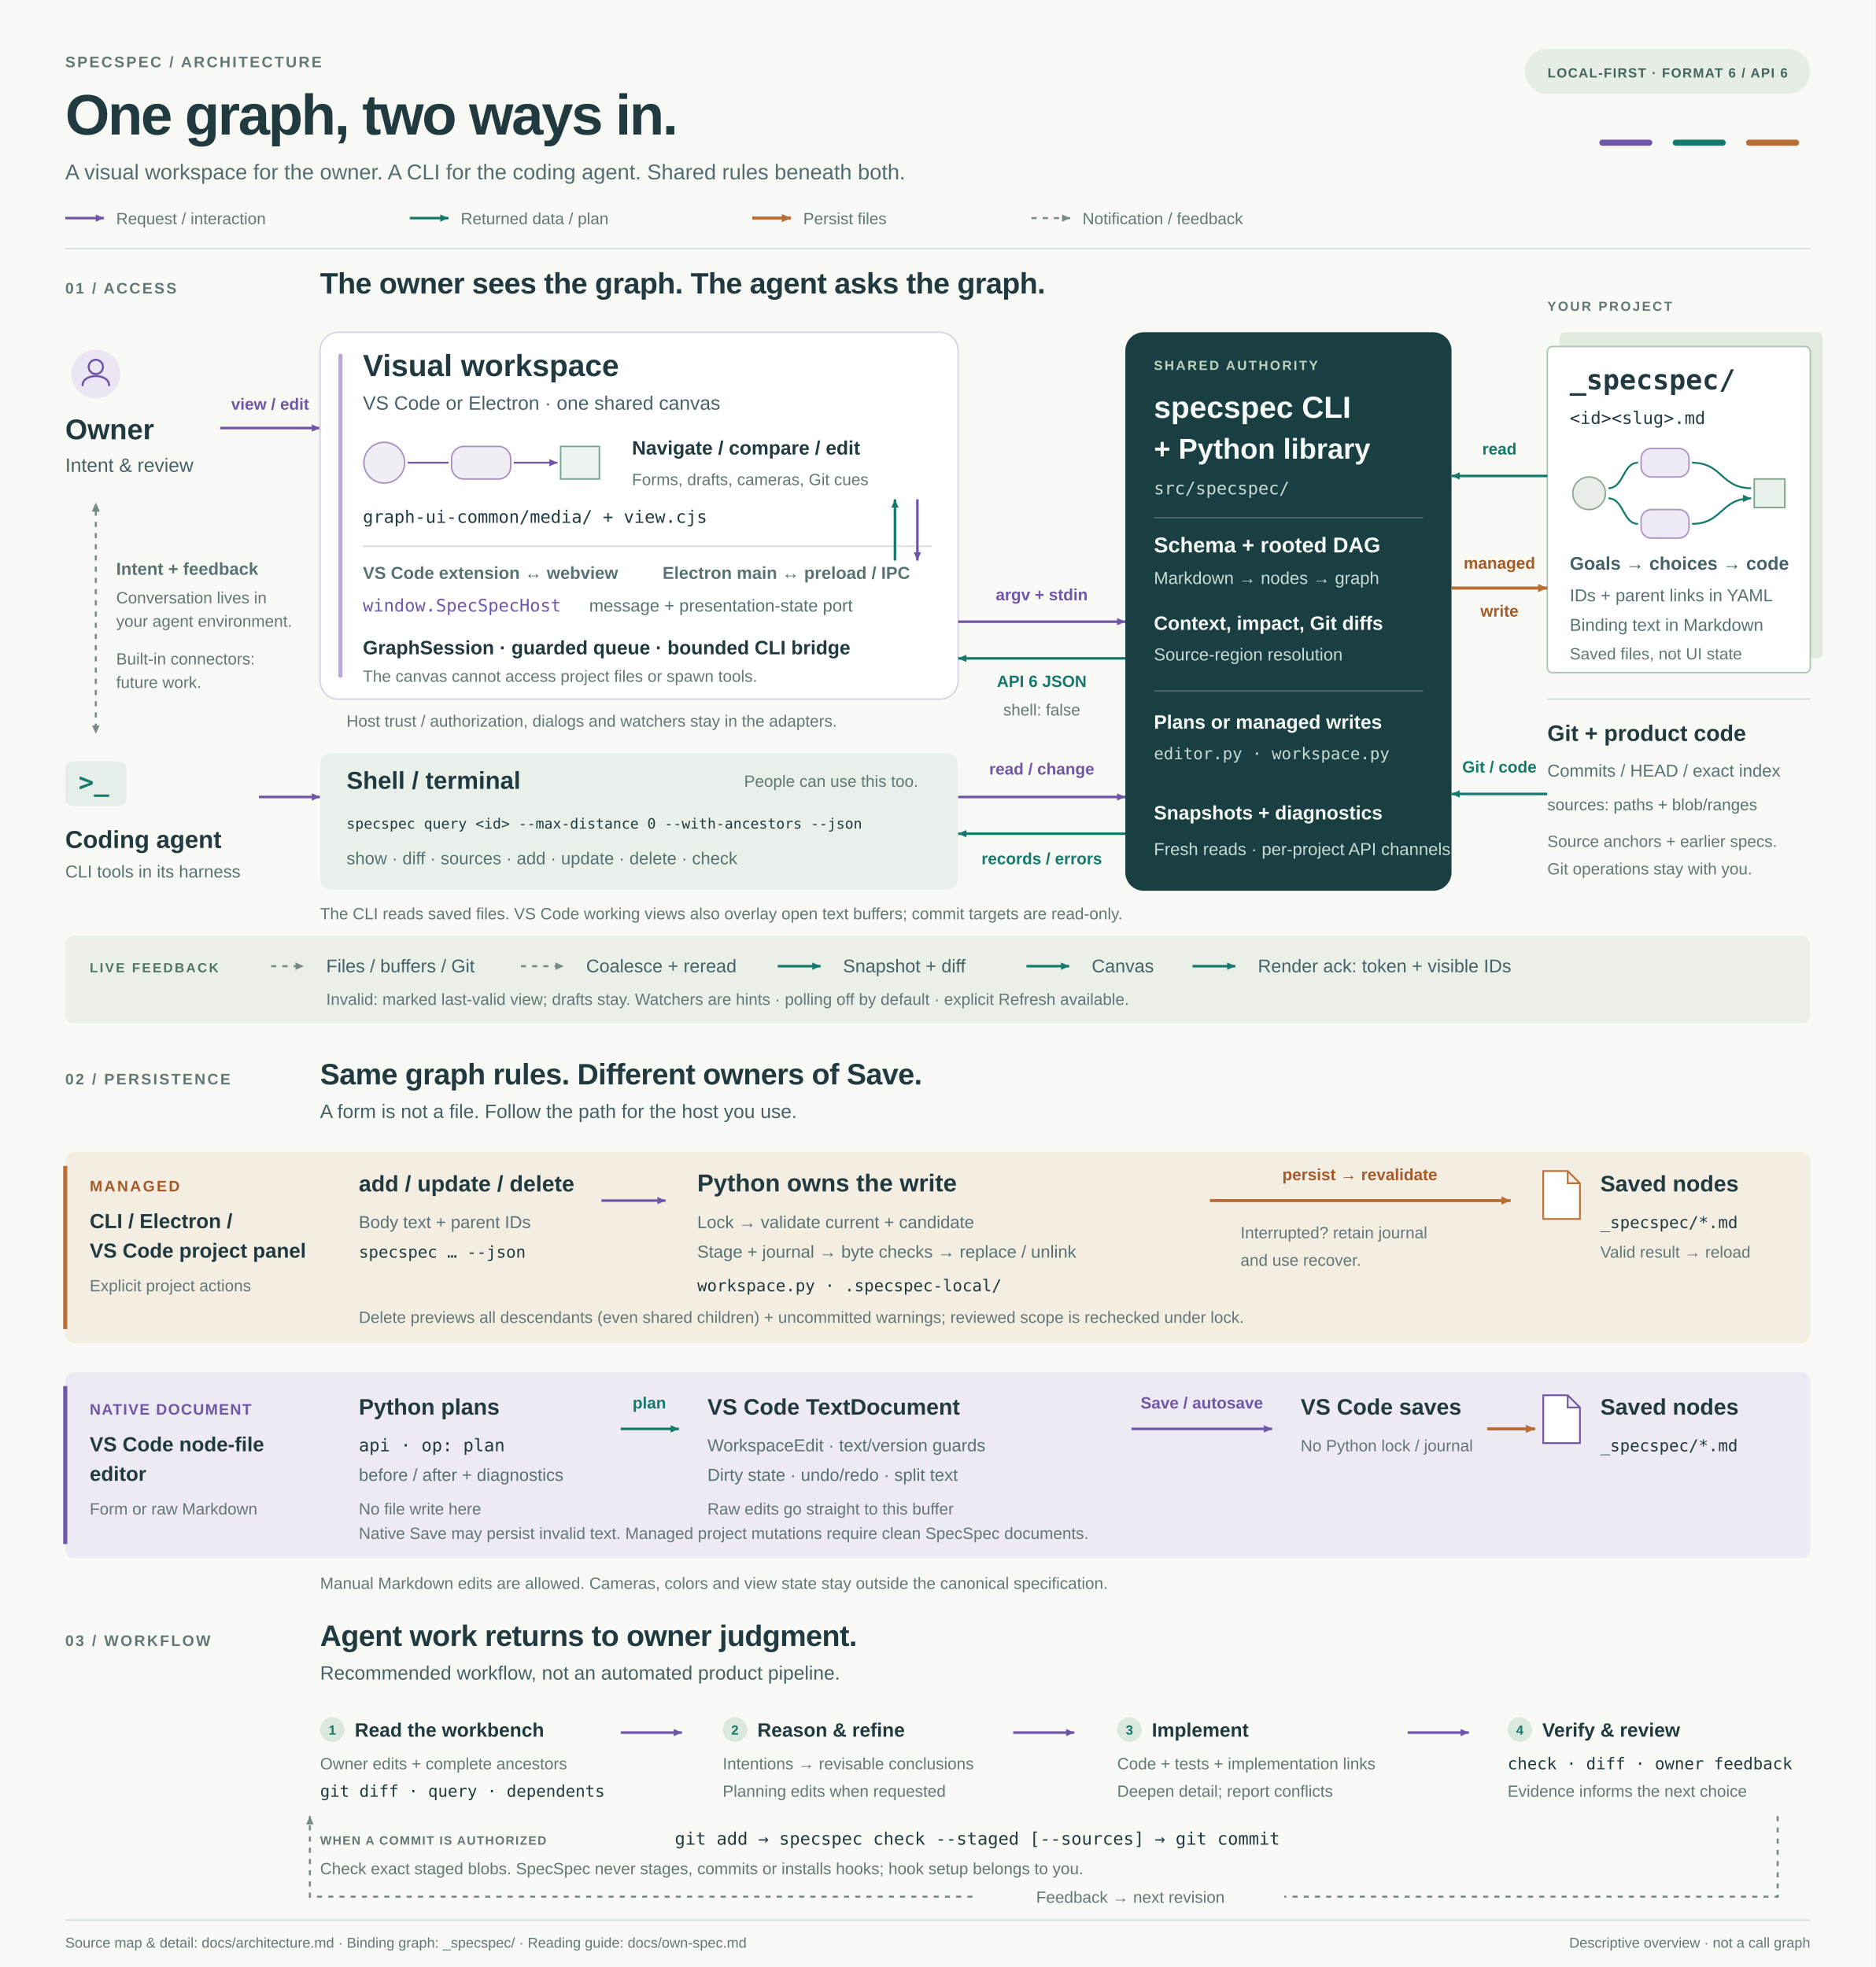
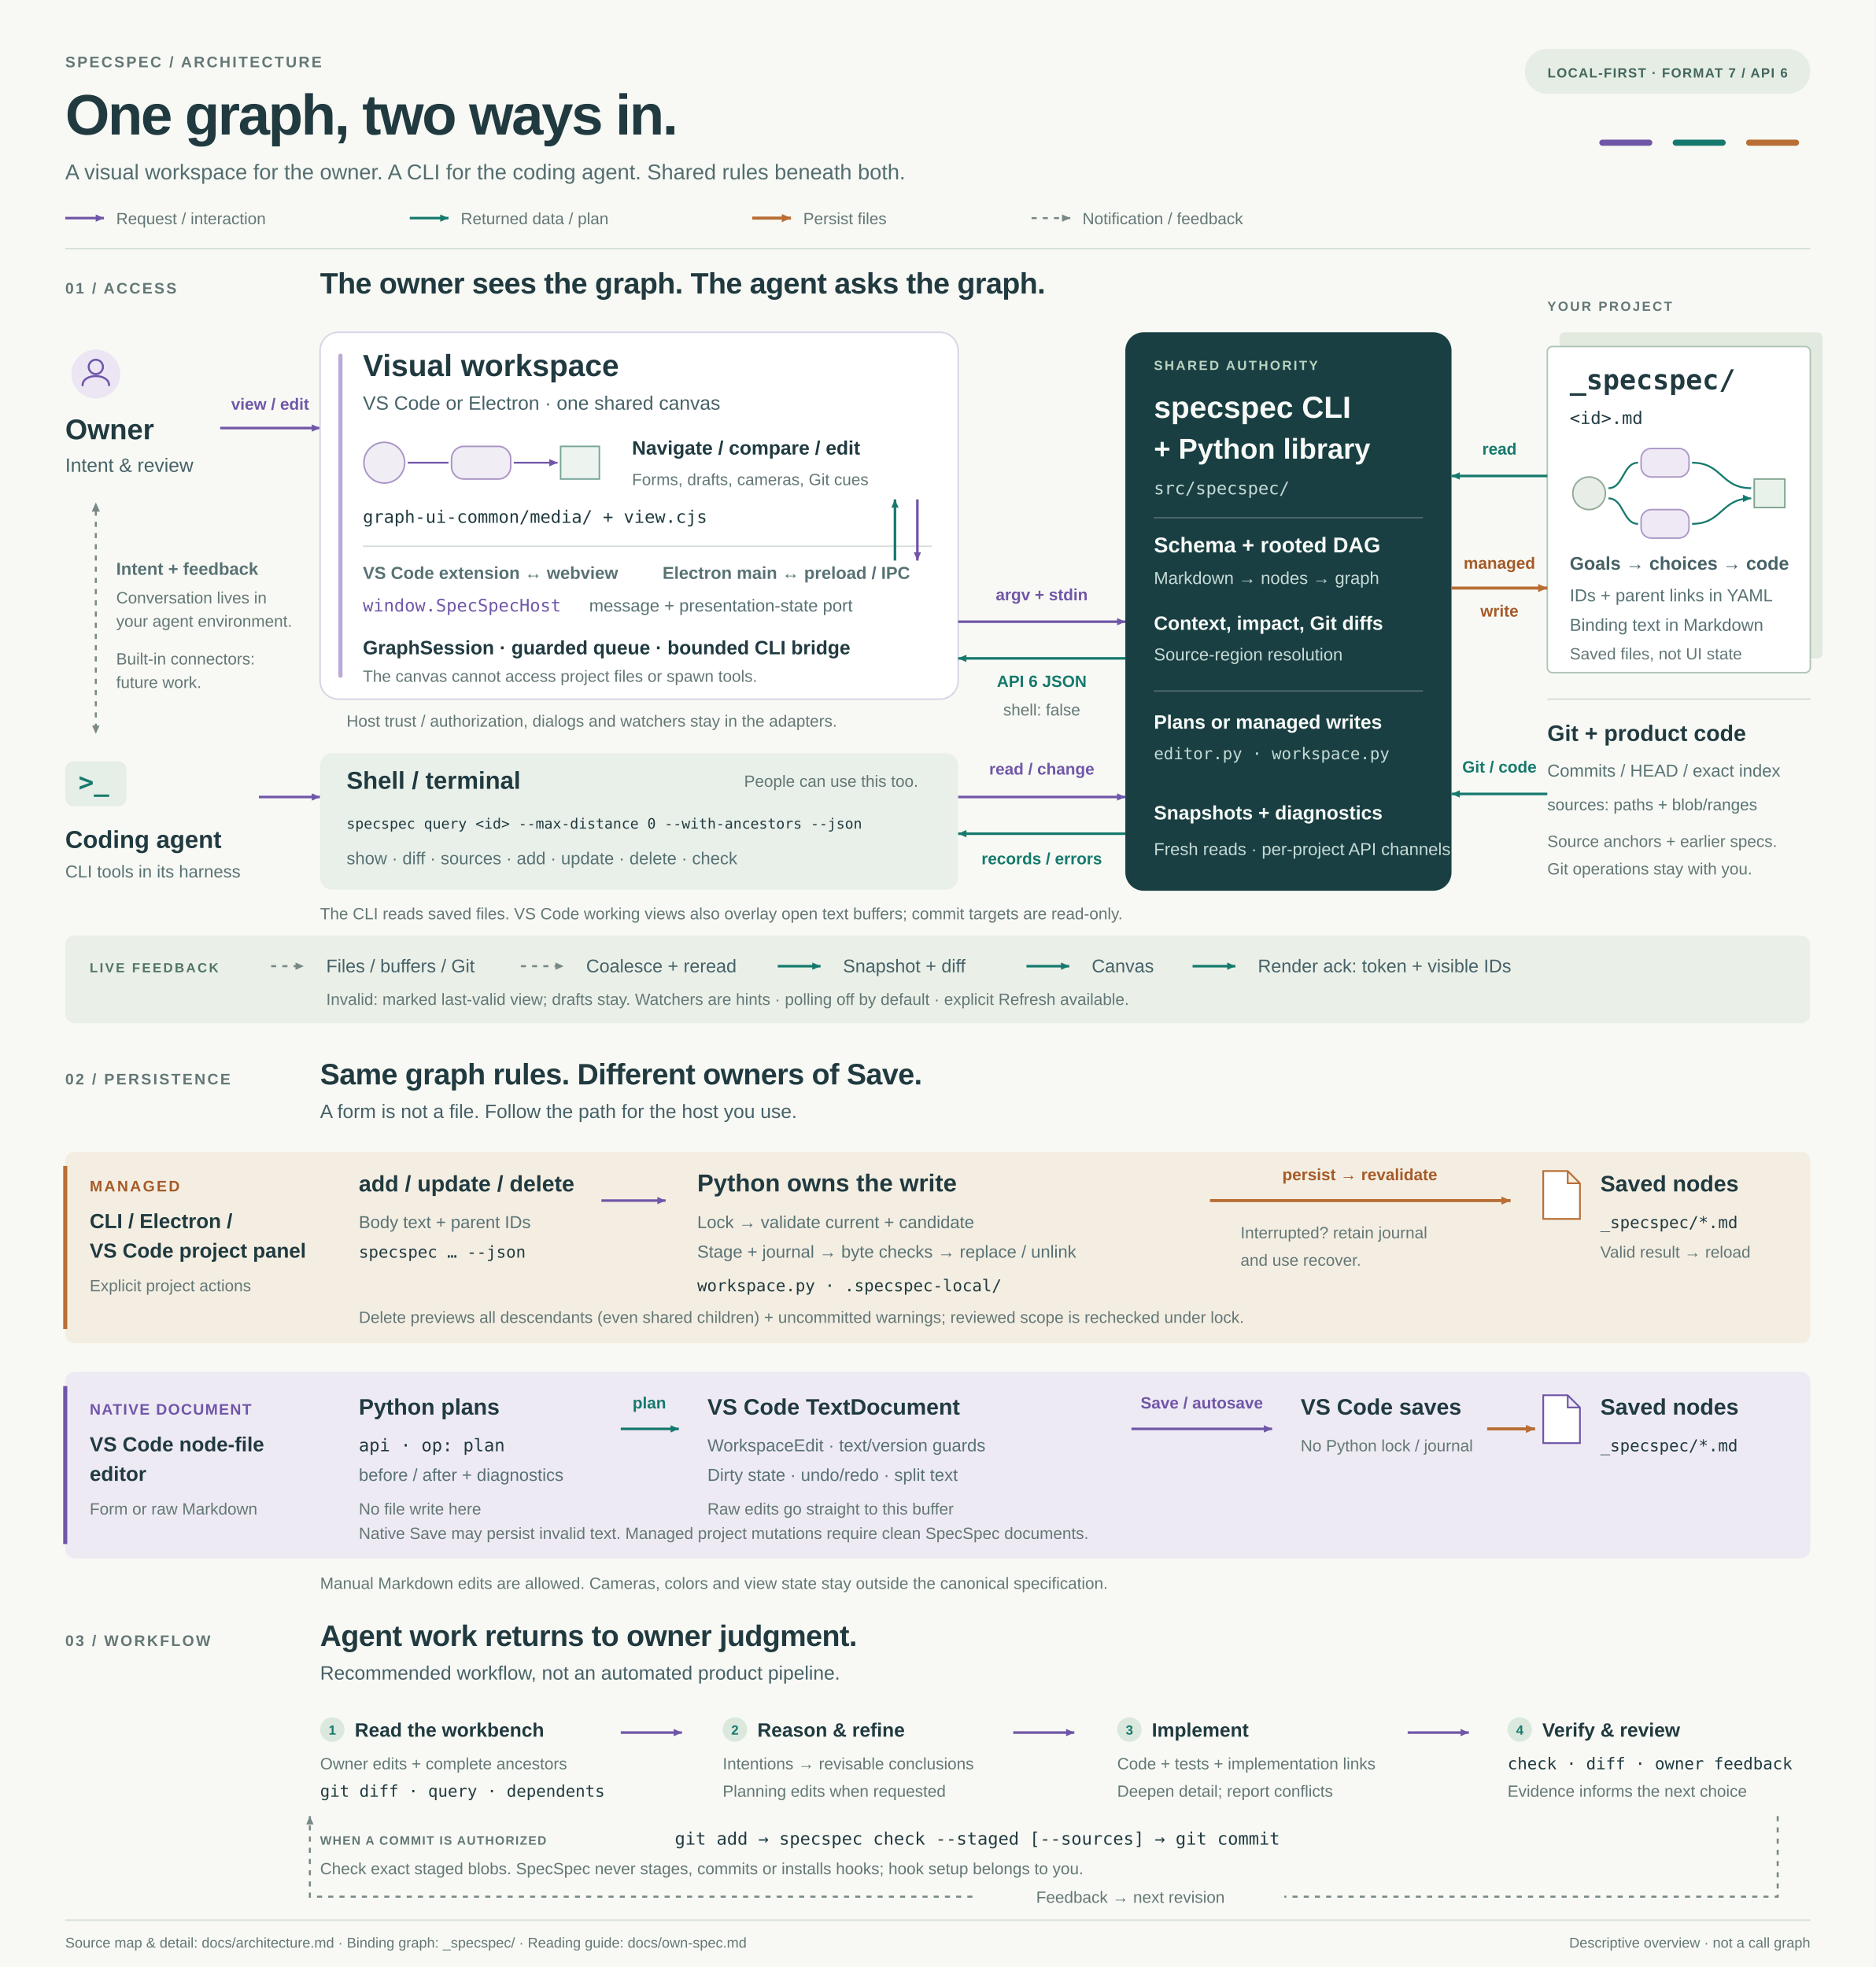
<svg xmlns="http://www.w3.org/2000/svg" width="1840" height="1930" viewBox="0 0 1840 1930" role="img" aria-labelledby="architecture-title architecture-description">
  <defs>
    <style>
      text { font-family: "Segoe UI", Arial, sans-serif; fill: #203a40; }
      .eyebrow { font-size: 15px; font-weight: 700; letter-spacing: 1.8px; fill: #637776; }
      .title { font-size: 56px; font-weight: 700; letter-spacing: -1.8px; }
      .subtitle { font-size: 21px; fill: #536d70; }
      .section { font-size: 29px; font-weight: 650; letter-spacing: -.4px; }
      .heading { font-size: 24px; font-weight: 650; }
      .body { font-size: 19px; fill: #466167; }
      .small { font-size: 17px; fill: #587274; }
      .caption { font-size: 16px; fill: #637776; }
      .code { font-family: Consolas, "DejaVu Sans Mono", monospace; font-size: 17px; }
      .label { font-size: 16px; font-weight: 600; }
      .purple { fill: #7056a8; }
      .teal { fill: #16796d; }
      .gold { fill: #a55a28; }
      .white { fill: #f7faf6; }
      .light { fill: #c6dad5; }
      .request { fill: none; stroke: #7056a8; stroke-width: 2.5; marker-end: url(#request-arrow); }
      .response { fill: none; stroke: #16796d; stroke-width: 2.5; marker-end: url(#response-arrow); }
      .write { fill: none; stroke: #b86e35; stroke-width: 3; marker-end: url(#write-arrow); }
      .hint { fill: none; stroke: #788987; stroke-width: 2; stroke-dasharray: 5 6; marker-end: url(#hint-arrow); }
      .hairline { fill: none; stroke: #d7dfd8; stroke-width: 1.5; }
    </style>
    <marker id="request-arrow" viewBox="0 0 10 10" refX="9" refY="5" markerWidth="9" markerHeight="9" markerUnits="userSpaceOnUse" orient="auto">
      <path d="M0 1L9 5L0 9Z" fill="#7056a8" />
    </marker>
    <marker id="response-arrow" viewBox="0 0 10 10" refX="9" refY="5" markerWidth="9" markerHeight="9" markerUnits="userSpaceOnUse" orient="auto">
      <path d="M0 1L9 5L0 9Z" fill="#16796d" />
    </marker>
    <marker id="write-arrow" viewBox="0 0 10 10" refX="9" refY="5" markerWidth="10" markerHeight="10" markerUnits="userSpaceOnUse" orient="auto">
      <path d="M0 1L9 5L0 9Z" fill="#b86e35" />
    </marker>
    <marker id="hint-arrow" viewBox="0 0 10 10" refX="9" refY="5" markerWidth="9" markerHeight="9" markerUnits="userSpaceOnUse" orient="auto">
      <path d="M0 1L9 5L0 9Z" fill="#788987" />
    </marker>
  </defs>
  <rect width="1840" height="1930" fill="#f8f9f4" />
  <g id="introduction" aria-label="Overview and visual key">
    <text x="64" y="66" class="eyebrow">SPECSPEC / ARCHITECTURE</text>
    <text x="64" y="132" class="title">One graph, two ways in.</text>
    <text x="64" y="176" class="subtitle">A visual workspace for the owner. A CLI for the coding agent. Shared rules beneath both.</text>
    <rect x="1496" y="48" width="280" height="44" rx="22" fill="#e5ede5" />
-     <text x="1636" y="76" text-anchor="middle" class="eyebrow" style="font-size:13px;letter-spacing:1px;fill:#42665d">LOCAL-FIRST · FORMAT 6 / API 6</text>
+     <text x="1636" y="76" text-anchor="middle" class="eyebrow" style="font-size:13px;letter-spacing:1px;fill:#42665d">LOCAL-FIRST · FORMAT 7 / API 6</text>
    <path d="M1572 140H1618" stroke="#7056a8" stroke-width="6" stroke-linecap="round" />
    <path d="M1644 140H1690" stroke="#16796d" stroke-width="6" stroke-linecap="round" />
    <path d="M1716 140H1762" stroke="#b86e35" stroke-width="6" stroke-linecap="round" />
    <path d="M64 214H102" class="request" />
    <text x="114" y="220" class="caption">Request / interaction</text>
    <path d="M402 214H440" class="response" />
    <text x="452" y="220" class="caption">Returned data / plan</text>
    <path d="M738 214H776" class="write" />
    <text x="788" y="220" class="caption">Persist files</text>
    <path d="M1012 214H1050" class="hint" />
    <text x="1062" y="220" class="caption">Notification / feedback</text>
    <path d="M64 244H1776" class="hairline" />
  </g>
  <g id="access-map" aria-label="Two entrances converge on one domain authority and canonical project files">
    <text x="64" y="288" class="eyebrow">01 / ACCESS</text>
    <text x="314" y="288" class="section">The owner sees the graph. The agent asks the graph.</text>
    <g id="owner-entry" aria-label="Owner: browse, edit and review through the visual workspace">
      <circle cx="94" cy="367" r="24" fill="#ece6f4" />
      <circle cx="94" cy="360" r="7" fill="none" stroke="#7056a8" stroke-width="2" />
      <path d="M81 378C81 366 107 366 107 378" fill="none" stroke="#7056a8" stroke-width="2" stroke-linecap="round" />
      <text x="64" y="431" class="heading" style="font-size:28px">Owner</text>
      <text x="64" y="463" class="body">Intent &amp; review</text>
      <path d="M216 420H314" class="request" />
      <text x="265" y="402" text-anchor="middle" class="label purple">view / edit</text>
    </g>
    <g id="conversation" aria-label="Owner-agent conversation is external to SpecSpec">
      <path d="M94 501V720" class="hint" />
      <path d="M90 502L94 493L98 502Z" fill="#788987" />
      <text x="114" y="564" class="small" style="font-weight:600">Intent + feedback</text>
      <text x="114" y="592" class="caption">Conversation lives in</text>
      <text x="114" y="615" class="caption">your agent environment.</text>
      <text x="114" y="652" class="caption">Built-in connectors:</text>
      <text x="114" y="675" class="caption">future work.</text>
    </g>
    <g id="visual-workspace" aria-label="One unprivileged canvas and narrow VS Code or Electron adapters">
      <rect x="314" y="326" width="626" height="360" rx="18" fill="#fff" stroke="#d8d4e5" stroke-width="1.5" />
      <path d="M334 349V663" stroke="#bca9d7" stroke-width="4" stroke-linecap="round" />
      <text x="356" y="369" class="heading" style="font-size:30px">Visual workspace</text>
      <text x="356" y="402" class="body">VS Code or Electron · one shared canvas</text>
      <g id="canvas-miniature" aria-label="Illustrative graph canvas">
        <circle cx="377" cy="454" r="20" fill="#f0edf5" stroke="#aa94c4" stroke-width="1.5" />
        <rect x="443" y="438" width="58" height="32" rx="12" fill="#f0edf5" stroke="#aa94c4" stroke-width="1.5" />
        <rect x="550" y="438" width="38" height="32" fill="#edf4ef" stroke="#77a598" stroke-width="1.5" />
        <path d="M400 454H440M504 454H547" class="request" style="stroke-width:1.8" />
      </g>
      <text x="620" y="446" class="body" style="font-weight:650;fill:#203a40">Navigate / compare / edit</text>
      <text x="620" y="476" class="caption">Forms, drafts, cameras, Git cues</text>
      <text x="356" y="513" class="code">graph-ui-common/media/ + view.cjs</text>
      <path d="M356 536H914" class="hairline" />
      <path d="M900 490V550" class="request" />
      <path d="M878 550V490" class="response" />
      <text x="356" y="568" class="small" style="font-weight:600">VS Code extension ↔ webview</text>
      <text x="650" y="568" class="small" style="font-weight:600">Electron main ↔ preload / IPC</text>
      <text x="356" y="600" class="code purple">window.SpecSpecHost</text>
      <text x="578" y="600" class="small">message + presentation-state port</text>
      <text x="356" y="642" class="body" style="font-weight:650;fill:#203a40">GraphSession · guarded queue · bounded CLI bridge</text>
      <text x="356" y="669" class="caption">The canvas cannot access project files or spawn tools.</text>
      <text x="340" y="713" class="caption">Host trust / authorization, dialogs and watchers stay in the adapters.</text>
    </g>
    <g id="agent-entry" aria-label="Coding agent: call the CLI from its own shell, also available to people">
      <rect x="64" y="747" width="60" height="44" rx="8" fill="#e5eee7" />
      <text x="77" y="776" class="code teal" style="font-size:25px;font-weight:700">&gt;_</text>
      <text x="64" y="832" class="heading">Coding agent</text>
      <text x="64" y="861" class="small">CLI tools in its harness</text>
      <path d="M254 782H314" class="request" />
      <rect x="314" y="739" width="626" height="134" rx="12" fill="#e9f0e9" />
      <text x="340" y="774" class="heading">Shell / terminal</text>
      <text x="730" y="772" class="caption">People can use this too.</text>
      <text x="340" y="813" class="code" style="font-size:14px">specspec query &lt;id&gt; --max-distance 0 --with-ancestors --json</text>
      <text x="340" y="848" class="small">show · diff · sources · add · update · delete · check</text>
    </g>
    <g id="cli-interface" aria-label="Shell-free argument arrays and UTF-8 stdin go in; API 6 JSON, records and diagnostics come back">
      <path d="M940 610H1104" class="request" />
      <text x="1022" y="589" text-anchor="middle" class="label purple">argv + stdin</text>
      <path d="M1104 646H940" class="response" />
      <text x="1022" y="674" text-anchor="middle" class="label teal">API 6 JSON</text>
      <text x="1022" y="702" text-anchor="middle" class="caption">shell: false</text>
      <path d="M940 782H1104" class="request" />
      <text x="1022" y="760" text-anchor="middle" class="label purple">read / change</text>
      <path d="M1104 818H940" class="response" />
      <text x="1022" y="848" text-anchor="middle" class="label teal">records / errors</text>
    </g>
    <g id="python-authority" aria-label="The CLI and reusable Python library own specification meaning, not the renderer">
      <rect x="1104" y="326" width="320" height="548" rx="18" fill="#193f43" />
      <text x="1132" y="363" class="eyebrow" style="fill:#b9d3c0;font-size:13px">SHARED AUTHORITY</text>
      <text x="1132" y="410" class="heading white" style="font-size:30px">specspec CLI</text>
      <text x="1132" y="450" class="heading white" style="font-size:28px">+ Python library</text>
      <text x="1132" y="485" class="code light">src/specspec/</text>
      <path d="M1132 508H1396" stroke="#4c6869" stroke-width="1.5" />
      <text x="1132" y="542" class="body white" style="font-size:21px;font-weight:650">Schema + rooted DAG</text>
      <text x="1132" y="573" class="small light">Markdown → nodes → graph</text>
      <text x="1132" y="618" class="body white" style="font-weight:650">Context, impact, Git diffs</text>
      <text x="1132" y="648" class="small light">Source-region resolution</text>
      <path d="M1132 678H1396" stroke="#4c6869" stroke-width="1.5" />
      <text x="1132" y="715" class="body white" style="font-weight:650">Plans or managed writes</text>
      <text x="1132" y="745" class="code light" style="font-size:16px">editor.py · workspace.py</text>
      <text x="1132" y="804" class="body white" style="font-weight:650">Snapshots + diagnostics</text>
      <text x="1132" y="839" class="small light">Fresh reads · per-project API channels</text>
    </g>
    <g id="project-data" aria-label="Canonical saved Markdown DAG, Git snapshots and linked product sources">
      <text x="1518" y="305" class="eyebrow" style="font-size:13px">YOUR PROJECT</text>
      <rect x="1530" y="326" width="258" height="320" rx="5" fill="#e2e9df" />
      <rect x="1518" y="340" width="258" height="320" rx="5" fill="#fff" stroke="#afc5b6" stroke-width="1.5" />
      <text x="1540" y="382" class="code" style="font-size:27px;font-weight:700">_specspec/</text>
-       <text x="1540" y="416" class="code">&lt;id&gt;&lt;slug&gt;.md</text>
+       <text x="1540" y="416" class="code">&lt;id&gt;.md</text>
      <g id="canonical-dag" aria-label="One manifesto, multi-parent requirements and implementation leaves">
        <circle cx="1559" cy="484" r="16" fill="#e8eee7" stroke="#91aa99" stroke-width="1.5" />
        <rect x="1610" y="440" width="47" height="28" rx="10" fill="#efe9f5" stroke="#ad99c7" stroke-width="1.5" />
        <rect x="1610" y="500" width="47" height="28" rx="10" fill="#efe9f5" stroke="#ad99c7" stroke-width="1.5" />
        <rect x="1721" y="470" width="30" height="28" fill="#e9f2ea" stroke="#80a58e" stroke-width="1.5" />
        <path d="M1578 479C1593 479 1592 454 1607 454M1578 489C1593 489 1592 514 1607 514M1660 454C1690 454 1688 479 1718 479M1660 514C1690 514 1688 489 1718 489" class="response" style="stroke-width:1.8" />
      </g>
      <text x="1540" y="559" class="body" style="font-size:18px;font-weight:650">Goals → choices → code</text>
      <text x="1540" y="590" class="small">IDs + parent links in YAML</text>
      <text x="1540" y="619" class="small">Binding text in Markdown</text>
      <text x="1540" y="647" class="caption">Saved files, not UI state</text>
      <path d="M1518 686H1776" class="hairline" />
      <text x="1518" y="727" class="heading" style="font-size:22px">Git + product code</text>
      <text x="1518" y="762" class="small">Commits / HEAD / exact index</text>
      <text x="1518" y="795" class="small" style="font-size:16px">sources: paths + blob/ranges</text>
      <text x="1518" y="831" class="caption">Source anchors + earlier specs.</text>
      <text x="1518" y="858" class="caption">Git operations stay with you.</text>
    </g>
    <g id="project-interface" aria-label="Python reads files and Git snapshots; managed operations write files. Native saves are detailed in section two.">
      <path d="M1518 467H1424" class="response" />
      <text x="1471" y="446" text-anchor="middle" class="label teal">read</text>
      <path d="M1424 577H1518" class="write" />
      <text x="1471" y="558" text-anchor="middle" class="label gold">managed</text>
      <text x="1471" y="605" text-anchor="middle" class="label gold">write</text>
      <path d="M1518 779H1424" class="response" />
      <text x="1471" y="758" text-anchor="middle" class="label teal">Git / code</text>
    </g>
    <text x="314" y="902" class="caption">The CLI reads saved files. VS Code working views also overlay open text buffers; commit targets are read-only.</text>
  </g>
  <g id="refresh-loop" aria-label="Live feedback: events prompt coalesced rereads, snapshots and acknowledged canvas rendering">
    <rect x="64" y="918" width="1712" height="86" rx="9" fill="#eaf0e8" />
    <text x="88" y="954" class="eyebrow" style="font-size:13px;fill:#507465">LIVE FEEDBACK</text>
    <path d="M266 948H298" class="hint" />
    <text x="320" y="954" class="body" style="font-size:18px">Files / buffers / Git</text>
    <path d="M511 948H553" class="hint" />
    <text x="575" y="954" class="body" style="font-size:18px">Coalesce + reread</text>
    <path d="M763 948H805" class="response" />
    <text x="827" y="954" class="body" style="font-size:18px">Snapshot + diff</text>
    <path d="M1007 948H1049" class="response" />
    <text x="1071" y="954" class="body" style="font-size:18px">Canvas</text>
    <path d="M1170 948H1212" class="response" />
    <text x="1234" y="954" class="body" style="font-size:18px">Render ack: token + visible IDs</text>
    <text x="320" y="986" class="caption">Invalid: marked last-valid view; drafts stay. Watchers are hints · polling off by default · explicit Refresh available.</text>
  </g>
  <g id="persistence" aria-label="Same graph rules, different persistence lifecycles">
    <text x="64" y="1064" class="eyebrow">02 / PERSISTENCE</text>
    <text x="314" y="1064" class="section">Same graph rules. Different owners of Save.</text>
    <text x="314" y="1097" class="body">A form is not a file. Follow the path for the host you use.</text>
    <g id="managed-save" aria-label="CLI, Electron and VS Code project actions use Python's locked, journaled managed writer">
      <rect x="64" y="1130" width="1712" height="188" rx="9" fill="#f4eee2" />
      <path d="M64 1144V1304" stroke="#b86e35" stroke-width="4" />
      <text x="88" y="1169" class="eyebrow gold">MANAGED</text>
      <text x="88" y="1205" class="body" style="font-size:20px;font-weight:650;fill:#203a40">CLI / Electron /</text>
      <text x="88" y="1234" class="body" style="font-size:20px;font-weight:650;fill:#203a40">VS Code project panel</text>
      <text x="88" y="1267" class="caption">Explicit project actions</text>
      <text x="352" y="1169" class="heading" style="font-size:22px">add / update / delete</text>
      <text x="352" y="1205" class="small">Body text + parent IDs</text>
      <text x="352" y="1234" class="code" style="font-size:16px">specspec … --json</text>
      <path d="M590 1178H653" class="request" />
      <text x="684" y="1169" class="heading">Python owns the write</text>
      <text x="684" y="1205" class="small">Lock → validate current + candidate</text>
      <text x="684" y="1234" class="small">Stage + journal → byte checks → replace / unlink</text>
      <text x="684" y="1267" class="code" style="font-size:16px">workspace.py · .specspec-local/</text>
      <path d="M1187 1178H1482" class="write" />
      <text x="1334" y="1158" text-anchor="middle" class="label gold">persist → revalidate</text>
      <text x="1217" y="1215" class="caption">Interrupted? retain journal</text>
      <text x="1217" y="1242" class="caption">and use recover.</text>
      <path d="M1514 1149H1538L1550 1161V1196H1514ZM1538 1149V1161H1550" fill="#fff" stroke="#b86e35" stroke-width="1.7" />
      <text x="1570" y="1169" class="heading" style="font-size:22px">Saved nodes</text>
      <text x="1570" y="1205" class="code" style="font-size:16px">_specspec/*.md</text>
      <text x="1570" y="1234" class="caption">Valid result → reload</text>
      <text x="352" y="1298" class="caption">Delete previews all descendants (even shared children) + uncommitted warnings; reviewed scope is rechecked under lock.</text>
    </g>
    <g id="native-save" aria-label="VS Code node-file forms use non-writing Python plans, WorkspaceEdit, native TextDocuments and native Save; raw edits go straight to the buffer">
      <rect x="64" y="1346" width="1712" height="183" rx="9" fill="#eeeaf4" />
      <path d="M64 1360V1515" stroke="#7056a8" stroke-width="4" />
      <text x="88" y="1388" class="eyebrow purple" style="letter-spacing:1px">NATIVE DOCUMENT</text>
      <text x="88" y="1424" class="body" style="font-size:20px;font-weight:650;fill:#203a40">VS Code node-file</text>
      <text x="88" y="1453" class="body" style="font-size:20px;font-weight:650;fill:#203a40">editor</text>
      <text x="88" y="1486" class="caption">Form or raw Markdown</text>
      <text x="352" y="1388" class="heading" style="font-size:22px">Python plans</text>
      <text x="352" y="1424" class="code">api · op: plan</text>
      <text x="352" y="1453" class="small">before / after + diagnostics</text>
      <text x="352" y="1486" class="caption">No file write here</text>
      <path d="M609 1402H666" class="response" />
      <text x="637" y="1382" text-anchor="middle" class="label teal">plan</text>
      <text x="694" y="1388" class="heading" style="font-size:22px">VS Code TextDocument</text>
      <text x="694" y="1424" class="small">WorkspaceEdit · text/version guards</text>
      <text x="694" y="1453" class="small">Dirty state · undo/redo · split text</text>
      <text x="694" y="1486" class="caption">Raw edits go straight to this buffer</text>
      <path d="M1110 1402H1248" class="request" />
      <text x="1179" y="1382" text-anchor="middle" class="label purple">Save / autosave</text>
      <text x="1276" y="1388" class="heading" style="font-size:22px">VS Code saves</text>
      <text x="1276" y="1424" class="caption">No Python lock / journal</text>
      <path d="M1459 1402H1506" class="write" />
      <path d="M1514 1369H1538L1550 1381V1416H1514ZM1538 1369V1381H1550" fill="#fff" stroke="#7056a8" stroke-width="1.7" />
      <text x="1570" y="1388" class="heading" style="font-size:22px">Saved nodes</text>
      <text x="1570" y="1424" class="code" style="font-size:16px">_specspec/*.md</text>
      <text x="352" y="1510" class="caption">Native Save may persist invalid text. Managed project mutations require clean SpecSpec documents.</text>
    </g>
    <text x="314" y="1559" class="caption">Manual Markdown edits are allowed. Cameras, colors and view state stay outside the canonical specification.</text>
  </g>
  <g id="review-loop" aria-label="Recommended agent working loop and deliberate exact-index validation before authorized commits">
    <text x="64" y="1615" class="eyebrow">03 / WORKFLOW</text>
    <text x="314" y="1615" class="section">Agent work returns to owner judgment.</text>
    <text x="314" y="1648" class="body">Recommended workflow, not an automated product pipeline.</text>
    <g id="inspect-workbench" aria-label="Inspect owner edits and read complete ancestor context">
      <circle cx="326" cy="1697" r="12" fill="#dbe8dd" />
      <text x="326" y="1702" text-anchor="middle" class="label teal" style="font-size:13px">1</text>
      <text x="348" y="1704" class="body" style="font-weight:650;fill:#203a40">Read the workbench</text>
      <text x="314" y="1736" class="caption">Owner edits + complete ancestors</text>
      <text x="314" y="1763" class="code" style="font-size:16px">git diff · query · dependents</text>
    </g>
    <path d="M609 1700H669" class="request" />
    <g id="reason-and-refine" aria-label="Reason about intentions and deepen independently revisable conclusions">
      <circle cx="721" cy="1697" r="12" fill="#dbe8dd" />
      <text x="721" y="1702" text-anchor="middle" class="label teal" style="font-size:13px">2</text>
      <text x="743" y="1704" class="body" style="font-weight:650;fill:#203a40">Reason &amp; refine</text>
      <text x="709" y="1736" class="caption">Intentions → revisable conclusions</text>
      <text x="709" y="1763" class="caption">Planning edits when requested</text>
    </g>
    <path d="M994 1700H1054" class="request" />
    <g id="implement" aria-label="Implement and maintain source and verification links">
      <circle cx="1108" cy="1697" r="12" fill="#dbe8dd" />
      <text x="1108" y="1702" text-anchor="middle" class="label teal" style="font-size:13px">3</text>
      <text x="1130" y="1704" class="body" style="font-weight:650;fill:#203a40">Implement</text>
      <text x="1096" y="1736" class="caption">Code + tests + implementation links</text>
      <text x="1096" y="1763" class="caption">Deepen detail; report conflicts</text>
    </g>
    <path d="M1381 1700H1441" class="request" />
    <g id="verify-and-review" aria-label="Validate, compare and return bounded evidence to the owner">
      <circle cx="1491" cy="1697" r="12" fill="#dbe8dd" />
      <text x="1491" y="1702" text-anchor="middle" class="label teal" style="font-size:13px">4</text>
      <text x="1513" y="1704" class="body" style="font-weight:650;fill:#203a40">Verify &amp; review</text>
      <text x="1479" y="1736" class="code" style="font-size:16px">check · diff · owner feedback</text>
      <text x="1479" y="1763" class="caption">Evidence informs the next choice</text>
    </g>
    <text x="314" y="1810" class="eyebrow" style="font-size:12px;letter-spacing:1px">WHEN A COMMIT IS AUTHORIZED</text>
    <text x="662" y="1810" class="code" style="font-size:17px">git add → specspec check --staged [--sources] → git commit</text>
    <text x="314" y="1839" class="caption">Check exact staged blobs. SpecSpec never stages, commits or installs hooks; hook setup belongs to you.</text>
    <path d="M1744 1782V1861H304V1782" class="hint" />
    <rect x="958" y="1847" width="302" height="26" fill="#f8f9f4" />
    <text x="1109" y="1867" text-anchor="middle" class="caption">Feedback → next revision</text>
  </g>
  <path d="M64 1884H1776" class="hairline" />
  <text x="64" y="1911" class="caption" style="font-size:14px">Source map &amp; detail: docs/architecture.md · Binding graph: _specspec/ · Reading guide: docs/own-spec.md</text>
  <text x="1776" y="1911" text-anchor="end" class="caption" style="font-size:14px">Descriptive overview · not a call graph</text>
</svg>
